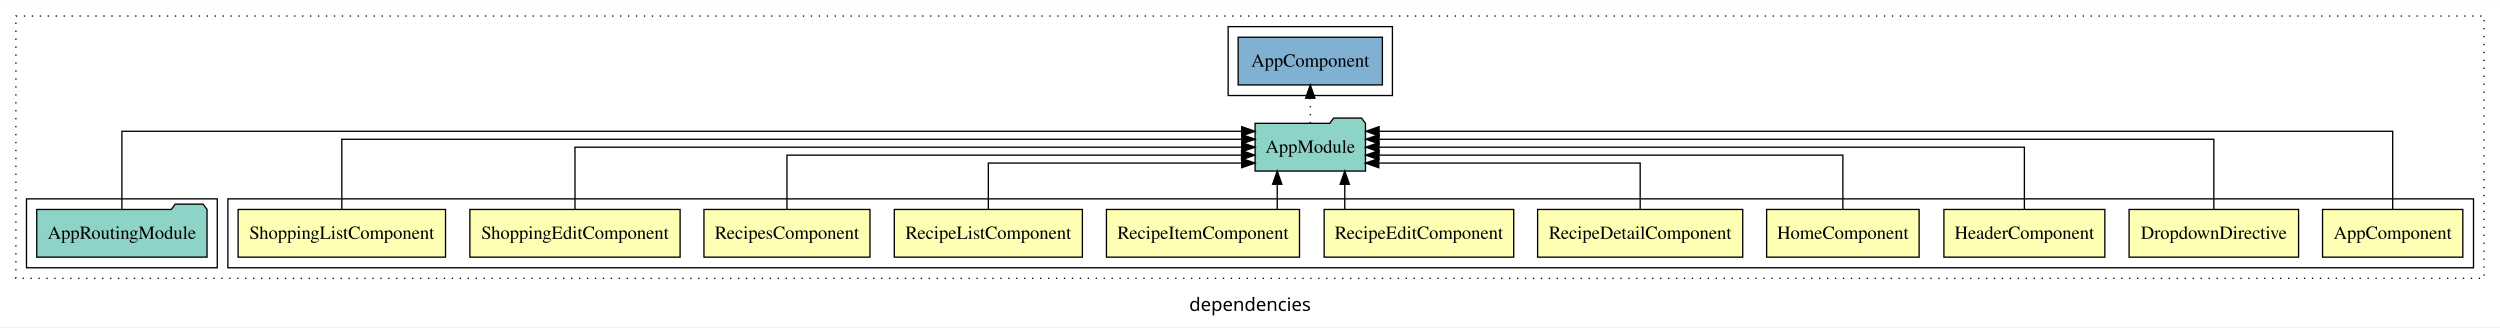
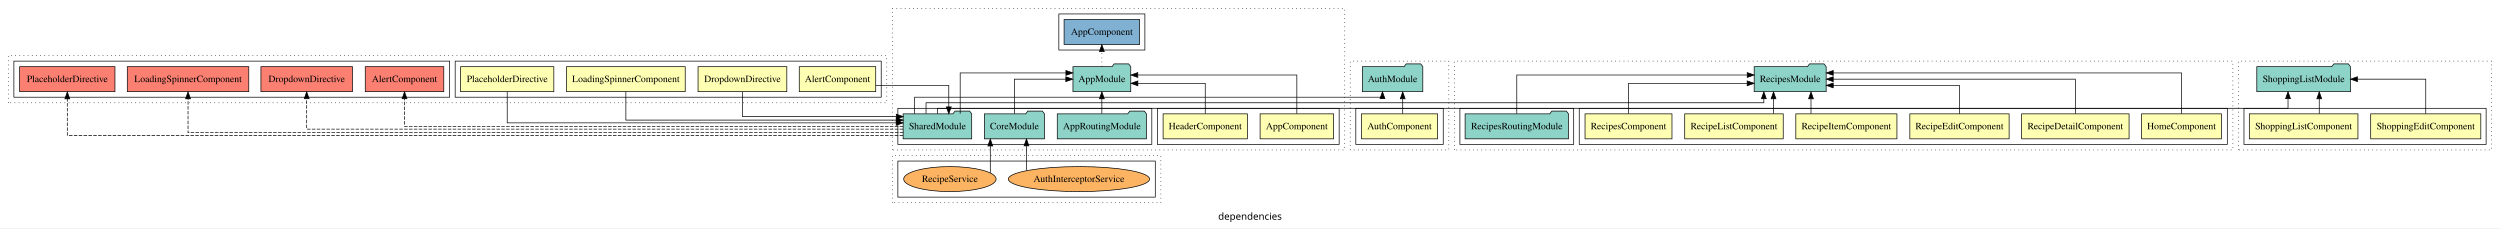
- <svg xmlns="http://www.w3.org/2000/svg" width="1887pt" height="247pt" viewBox="0.00 0.00 1887.00 246.80">
-   <g id="graph0" class="graph" transform="scale(1 1) rotate(0) translate(4 242.8)">
-     <polygon fill="white" stroke="transparent" points="-4,4 -4,-242.8 1883,-242.8 1883,4 -4,4" />
-     <text text-anchor="middle" x="939.5" y="-8.2" font-family="sans-serif" font-size="14.00">dependencies</text>
+ <svg xmlns="http://www.w3.org/2000/svg" width="3603pt" height="329pt" viewBox="0.00 0.00 3603.00 328.80">
+   <g id="graph0" class="graph" transform="scale(1 1) rotate(0) translate(4 324.8)">
+     <polygon fill="white" stroke="transparent" points="-4,4 -4,-324.8 3599,-324.8 3599,4 -4,4" />
+     <text text-anchor="middle" x="1797.5" y="-8.2" font-family="sans-serif" font-size="14.00">dependencies</text>
    <g id="clust1" class="cluster">
-       <polygon fill="none" stroke="black" stroke-dasharray="1,5" points="8,-32.8 8,-230.8 1871,-230.8 1871,-32.8 8,-32.8" />
+       <polygon fill="none" stroke="black" stroke-dasharray="1,5" points="1282,-108.8 1282,-312.8 1934,-312.8 1934,-108.8 1282,-108.8" />
    </g>
    <g id="clust2" class="cluster">
-       <polygon fill="none" stroke="black" points="168,-40.8 168,-92.8 1863,-92.8 1863,-40.8 168,-40.8" />
-     </g>
-     <g id="clust14" class="cluster">
-       <polygon fill="none" stroke="black" points="16,-40.8 16,-92.8 160,-92.8 160,-40.8 16,-40.8" />
+       <polygon fill="none" stroke="black" points="1664,-116.8 1664,-168.8 1926,-168.8 1926,-116.8 1664,-116.8" />
+     </g>
+     <g id="clust5" class="cluster">
+       <polygon fill="none" stroke="black" points="1290,-116.8 1290,-168.8 1656,-168.8 1656,-116.8 1290,-116.8" />
+     </g>
+     <g id="clust7" class="cluster">
+       <polygon fill="none" stroke="black" points="1522,-252.8 1522,-304.8 1646,-304.8 1646,-252.8 1522,-252.8" />
+     </g>
+     <g id="clust15" class="cluster">
+       <polygon fill="none" stroke="black" stroke-dasharray="1,5" points="1942,-108.8 1942,-236.8 2084,-236.8 2084,-108.8 1942,-108.8" />
    </g>
    <g id="clust16" class="cluster">
-       <polygon fill="none" stroke="black" points="923,-170.8 923,-222.8 1047,-222.8 1047,-170.8 923,-170.8" />
+       <polygon fill="none" stroke="black" points="1950,-116.8 1950,-168.8 2076,-168.8 2076,-116.8 1950,-116.8" />
+     </g>
+     <g id="clust22" class="cluster">
+       <polygon fill="none" stroke="black" stroke-dasharray="1,5" points="1282,-32.8 1282,-100.8 1669,-100.8 1669,-32.8 1282,-32.8" />
+     </g>
+     <g id="clust27" class="cluster">
+       <polygon fill="none" stroke="black" points="1290,-40.8 1290,-92.8 1661,-92.8 1661,-40.8 1290,-40.8" />
+     </g>
+     <g id="clust28" class="cluster">
+       <polygon fill="none" stroke="black" stroke-dasharray="1,5" points="2092,-108.8 2092,-236.8 3214,-236.8 3214,-108.8 2092,-108.8" />
+     </g>
+     <g id="clust29" class="cluster">
+       <polygon fill="none" stroke="black" points="2272,-116.8 2272,-168.8 3206,-168.8 3206,-116.8 2272,-116.8" />
+     </g>
+     <g id="clust36" class="cluster">
+       <polygon fill="none" stroke="black" points="2100,-116.8 2100,-168.8 2264,-168.8 2264,-116.8 2100,-116.8" />
+     </g>
+     <g id="clust46" class="cluster">
+       <polygon fill="none" stroke="black" stroke-dasharray="1,5" points="8,-176.8 8,-244.8 1274,-244.8 1274,-176.8 8,-176.8" />
+     </g>
+     <g id="clust47" class="cluster">
+       <polygon fill="none" stroke="black" points="652,-184.8 652,-236.8 1266,-236.8 1266,-184.8 652,-184.8" />
+     </g>
+     <g id="clust53" class="cluster">
+       <polygon fill="none" stroke="black" points="16,-184.8 16,-236.8 644,-236.8 644,-184.8 16,-184.8" />
+     </g>
+     <g id="clust56" class="cluster">
+       <polygon fill="none" stroke="black" stroke-dasharray="1,5" points="3222,-108.8 3222,-236.8 3587,-236.8 3587,-108.8 3222,-108.8" />
+     </g>
+     <g id="clust57" class="cluster">
+       <polygon fill="none" stroke="black" points="3230,-116.8 3230,-168.8 3579,-168.8 3579,-116.8 3230,-116.8" />
    </g>
    <g id="node1" class="node">
-       <polygon fill="#ffffb3" stroke="black" points="1854.94,-84.8 1749.06,-84.8 1749.06,-48.8 1854.94,-48.8 1854.94,-84.8" />
-       <text text-anchor="middle" x="1802" y="-62.6" font-family="Times,serif" font-size="14.00">AppComponent</text>
+       <polygon fill="#ffffb3" stroke="black" points="1917.94,-160.8 1812.06,-160.8 1812.06,-124.8 1917.94,-124.8 1917.94,-160.8" />
+       <text text-anchor="middle" x="1865" y="-138.6" font-family="Times,serif" font-size="14.00">AppComponent</text>
+     </g>
+     <g id="node3" class="node">
+       <polygon fill="#8dd3c7" stroke="black" points="1625.66,-228.8 1622.66,-232.8 1601.66,-232.8 1598.66,-228.8 1542.34,-228.8 1542.34,-192.8 1625.66,-192.8 1625.66,-228.8" />
+       <text text-anchor="middle" x="1584" y="-206.6" font-family="Times,serif" font-size="14.00">AppModule</text>
+     </g>
+     <g id="edge1" class="edge">
+       <path fill="none" stroke="black" d="M1865,-161.09C1865,-183.01 1865,-216.8 1865,-216.8 1865,-216.8 1635.77,-216.8 1635.77,-216.8" />
+       <polygon fill="black" stroke="black" points="1635.77,-213.3 1625.77,-216.8 1635.77,-220.3 1635.77,-213.3" />
+     </g>
+     <g id="node2" class="node">
+       <polygon fill="#ffffb3" stroke="black" points="1793.74,-160.8 1672.26,-160.8 1672.26,-124.8 1793.74,-124.8 1793.74,-160.8" />
+       <text text-anchor="middle" x="1733" y="-138.6" font-family="Times,serif" font-size="14.00">HeaderComponent</text>
+     </g>
+     <g id="edge2" class="edge">
+       <path fill="none" stroke="black" d="M1733,-161.07C1733,-179.36 1733,-204.8 1733,-204.8 1733,-204.8 1635.9,-204.8 1635.9,-204.8" />
+       <polygon fill="black" stroke="black" points="1635.9,-201.3 1625.9,-204.8 1635.9,-208.3 1635.9,-201.3" />
+     </g>
+     <g id="node7" class="node">
+       <polygon fill="#80b1d3" stroke="black" points="1638.44,-296.8 1529.56,-296.8 1529.56,-260.8 1638.44,-260.8 1638.44,-296.8" />
+       <text text-anchor="middle" x="1584" y="-274.6" font-family="Times,serif" font-size="14.00">AppComponent </text>
+     </g>
+     <g id="edge6" class="edge">
+       <path fill="none" stroke="black" stroke-dasharray="1,5" d="M1584,-229.02C1584,-229.02 1584,-250.53 1584,-250.53" />
+       <polygon fill="black" stroke="black" points="1580.5,-250.53 1584,-260.53 1587.5,-250.53 1580.5,-250.53" />
+     </g>
+     <g id="node4" class="node">
+       <polygon fill="#8dd3c7" stroke="black" points="1648.27,-160.8 1645.27,-164.8 1624.27,-164.8 1621.27,-160.8 1519.73,-160.8 1519.73,-124.8 1648.27,-124.8 1648.27,-160.8" />
+       <text text-anchor="middle" x="1584" y="-138.6" font-family="Times,serif" font-size="14.00">AppRoutingModule</text>
+     </g>
+     <g id="edge3" class="edge">
+       <path fill="none" stroke="black" d="M1584,-161.02C1584,-161.02 1584,-182.53 1584,-182.53" />
+       <polygon fill="black" stroke="black" points="1580.5,-182.53 1584,-192.53 1587.5,-182.53 1580.5,-182.53" />
+     </g>
+     <g id="node5" class="node">
+       <polygon fill="#8dd3c7" stroke="black" points="1501.26,-160.8 1498.26,-164.8 1477.26,-164.8 1474.26,-160.8 1414.74,-160.8 1414.74,-124.8 1501.26,-124.8 1501.26,-160.8" />
+       <text text-anchor="middle" x="1458" y="-138.6" font-family="Times,serif" font-size="14.00">CoreModule</text>
+     </g>
+     <g id="edge4" class="edge">
+       <path fill="none" stroke="black" d="M1458,-161.02C1458,-181.17 1458,-210.8 1458,-210.8 1458,-210.8 1532.04,-210.8 1532.04,-210.8" />
+       <polygon fill="black" stroke="black" points="1532.04,-214.3 1542.04,-210.8 1532.04,-207.3 1532.04,-214.3" />
+     </g>
+     <g id="node6" class="node">
+       <polygon fill="#8dd3c7" stroke="black" points="1396.42,-160.8 1393.42,-164.8 1372.42,-164.8 1369.42,-160.8 1297.58,-160.8 1297.58,-124.8 1396.42,-124.8 1396.42,-160.8" />
+       <text text-anchor="middle" x="1347" y="-138.6" font-family="Times,serif" font-size="14.00">SharedModule</text>
+     </g>
+     <g id="edge5" class="edge">
+       <path fill="none" stroke="black" d="M1379.81,-161.05C1379.81,-183.82 1379.81,-219.8 1379.81,-219.8 1379.81,-219.8 1532.19,-219.8 1532.19,-219.8" />
+       <polygon fill="black" stroke="black" points="1532.19,-223.3 1542.19,-219.8 1532.19,-216.3 1532.19,-223.3" />
+     </g>
+     <g id="node9" class="node">
+       <polygon fill="#8dd3c7" stroke="black" points="2046.55,-228.8 2043.55,-232.8 2022.55,-232.8 2019.55,-228.8 1959.45,-228.8 1959.45,-192.8 2046.55,-192.8 2046.55,-228.8" />
+       <text text-anchor="middle" x="2003" y="-206.6" font-family="Times,serif" font-size="14.00">AuthModule</text>
+     </g>
+     <g id="edge8" class="edge">
+       <path fill="none" stroke="black" d="M1314.19,-160.86C1314.19,-172.24 1314.19,-184.8 1314.19,-184.8 1314.19,-184.8 1988.41,-184.8 1988.41,-184.8 1988.41,-184.8 1988.41,-185.59 1988.41,-185.59" />
+       <polygon fill="black" stroke="black" points="1984.91,-182.74 1988.41,-192.74 1991.91,-182.74 1984.91,-182.74" />
+     </g>
+     <g id="node18" class="node">
+       <polygon fill="#8dd3c7" stroke="black" points="2627.87,-228.8 2624.87,-232.8 2603.87,-232.8 2600.87,-228.8 2524.13,-228.8 2524.13,-192.8 2627.87,-192.8 2627.87,-228.8" />
+       <text text-anchor="middle" x="2576" y="-206.6" font-family="Times,serif" font-size="14.00">RecipesModule</text>
+     </g>
+     <g id="edge18" class="edge">
+       <path fill="none" stroke="black" d="M1330.6,-160.99C1330.6,-169.08 1330.6,-176.8 1330.6,-176.8 1330.6,-176.8 2538.04,-176.8 2538.04,-176.8 2538.04,-176.8 2538.04,-182.61 2538.04,-182.61" />
+       <polygon fill="black" stroke="black" points="2534.54,-182.61 2538.04,-192.61 2541.54,-182.61 2534.54,-182.61" />
+     </g>
+     <g id="node24" class="node">
+       <polygon fill="#fb8072" stroke="black" points="635.6,-228.8 522.4,-228.8 522.4,-192.8 635.6,-192.8 635.6,-228.8" />
+       <text text-anchor="middle" x="579" y="-206.6" font-family="Times,serif" font-size="14.00">AlertComponent </text>
+     </g>
+     <g id="edge23" class="edge">
+       <path fill="none" stroke="black" stroke-dasharray="5,2" d="M1297.5,-142.8C1127.65,-142.8 579,-142.8 579,-142.8 579,-142.8 579,-182.58 579,-182.58" />
+       <polygon fill="black" stroke="black" points="575.5,-182.58 579,-192.58 582.5,-182.58 575.5,-182.58" />
+     </g>
+     <g id="node25" class="node">
+       <polygon fill="#fb8072" stroke="black" points="503.96,-228.8 372.04,-228.8 372.04,-192.8 503.96,-192.8 503.96,-228.8" />
+       <text text-anchor="middle" x="438" y="-206.6" font-family="Times,serif" font-size="14.00">DropdownDirective </text>
+     </g>
+     <g id="edge24" class="edge">
+       <path fill="none" stroke="black" stroke-dasharray="5,2" d="M1297.48,-138.8C1107.79,-138.8 438,-138.8 438,-138.8 438,-138.8 438,-182.63 438,-182.63" />
+       <polygon fill="black" stroke="black" points="434.5,-182.63 438,-192.63 441.5,-182.63 434.5,-182.63" />
+     </g>
+     <g id="node26" class="node">
+       <polygon fill="#fb8072" stroke="black" points="354.54,-228.8 179.46,-228.8 179.46,-192.8 354.54,-192.8 354.54,-228.8" />
+       <text text-anchor="middle" x="267" y="-206.6" font-family="Times,serif" font-size="14.00">LoadingSpinnerComponent </text>
+     </g>
+     <g id="edge25" class="edge">
+       <path fill="none" stroke="black" stroke-dasharray="5,2" d="M1297.79,-133.8C1086.51,-133.8 267,-133.8 267,-133.8 267,-133.8 267,-182.55 267,-182.55" />
+       <polygon fill="black" stroke="black" points="263.5,-182.55 267,-192.55 270.5,-182.55 263.5,-182.55" />
+     </g>
+     <g id="node27" class="node">
+       <polygon fill="#fb8072" stroke="black" points="161.67,-228.8 24.33,-228.8 24.33,-192.8 161.67,-192.8 161.67,-228.8" />
+       <text text-anchor="middle" x="93" y="-206.6" font-family="Times,serif" font-size="14.00">PlaceholderDirective </text>
+     </g>
+     <g id="edge26" class="edge">
+       <path fill="none" stroke="black" stroke-dasharray="5,2" d="M1297.46,-129.8C1064.92,-129.8 93,-129.8 93,-129.8 93,-129.8 93,-182.42 93,-182.42" />
+       <polygon fill="black" stroke="black" points="89.5,-182.42 93,-192.42 96.5,-182.42 89.5,-182.42" />
+     </g>
+     <g id="node30" class="node">
+       <polygon fill="#8dd3c7" stroke="black" points="3383.5,-228.8 3380.5,-232.8 3359.5,-232.8 3356.5,-228.8 3248.5,-228.8 3248.5,-192.8 3383.5,-192.8 3383.5,-228.8" />
+       <text text-anchor="middle" x="3316" y="-206.6" font-family="Times,serif" font-size="14.00">ShoppingListModule</text>
+     </g>
+     <g id="edge29" class="edge">
+       <path fill="none" stroke="black" d="M1347,-160.86C1347,-165.29 1347,-168.8 1347,-168.8 1347,-168.8 3293.5,-168.8 3293.5,-168.8 3293.5,-168.8 3293.5,-182.74 3293.5,-182.74" />
+       <polygon fill="black" stroke="black" points="3290,-182.74 3293.5,-192.74 3297,-182.74 3290,-182.74" />
+     </g>
+     <g id="node8" class="node">
+       <polygon fill="#ffffb3" stroke="black" points="2067.83,-160.8 1958.17,-160.8 1958.17,-124.8 2067.83,-124.8 2067.83,-160.8" />
+       <text text-anchor="middle" x="2013" y="-138.6" font-family="Times,serif" font-size="14.00">AuthComponent</text>
+     </g>
+     <g id="edge7" class="edge">
+       <path fill="none" stroke="black" d="M2017.59,-161.02C2017.59,-161.02 2017.59,-182.53 2017.59,-182.53" />
+       <polygon fill="black" stroke="black" points="2014.09,-182.53 2017.59,-192.53 2021.09,-182.53 2014.09,-182.53" />
+     </g>
+     <g id="node10" class="node">
+       <ellipse fill="#fdb462" stroke="black" cx="1551" cy="-66.8" rx="101.82" ry="18" />
+       <text text-anchor="middle" x="1551" y="-62.6" font-family="Times,serif" font-size="14.00">AuthInterceptorService</text>
+     </g>
+     <g id="edge9" class="edge">
+       <path fill="none" stroke="black" d="M1475.36,-79.01C1475.36,-79.01 1475.36,-114.66 1475.36,-114.66" />
+       <polygon fill="black" stroke="black" points="1471.86,-114.66 1475.36,-124.66 1478.86,-114.66 1471.86,-114.66" />
+     </g>
+     <g id="node11" class="node">
+       <ellipse fill="#fdb462" stroke="black" cx="1365" cy="-66.8" rx="66.61" ry="18" />
+       <text text-anchor="middle" x="1365" y="-62.6" font-family="Times,serif" font-size="14.00">RecipeService</text>
+     </g>
+     <g id="edge10" class="edge">
+       <path fill="none" stroke="black" d="M1423.21,-75.82C1423.21,-75.82 1423.21,-114.54 1423.21,-114.54" />
+       <polygon fill="black" stroke="black" points="1419.71,-114.54 1423.21,-124.54 1426.71,-114.54 1419.71,-114.54" />
    </g>
    <g id="node12" class="node">
-       <polygon fill="#8dd3c7" stroke="black" points="1026.66,-149.8 1023.66,-153.8 1002.66,-153.8 999.66,-149.8 943.34,-149.8 943.34,-113.8 1026.66,-113.8 1026.66,-149.8" />
-       <text text-anchor="middle" x="985" y="-127.6" font-family="Times,serif" font-size="14.00">AppModule</text>
-     </g>
-     <g id="edge1" class="edge">
-       <path fill="none" stroke="black" d="M1802,-85.05C1802,-107.82 1802,-143.8 1802,-143.8 1802,-143.8 1036.92,-143.8 1036.92,-143.8" />
-       <polygon fill="black" stroke="black" points="1036.92,-140.3 1026.92,-143.8 1036.92,-147.3 1036.92,-140.3" />
-     </g>
-     <g id="node2" class="node">
-       <polygon fill="#ffffb3" stroke="black" points="1730.96,-84.8 1603.04,-84.8 1603.04,-48.8 1730.96,-48.8 1730.96,-84.8" />
-       <text text-anchor="middle" x="1667" y="-62.6" font-family="Times,serif" font-size="14.00">DropdownDirective</text>
-     </g>
-     <g id="edge2" class="edge">
-       <path fill="none" stroke="black" d="M1667,-85.08C1667,-106.12 1667,-137.8 1667,-137.8 1667,-137.8 1036.89,-137.8 1036.89,-137.8" />
-       <polygon fill="black" stroke="black" points="1036.89,-134.3 1026.89,-137.8 1036.89,-141.3 1036.89,-134.3" />
-     </g>
-     <g id="node3" class="node">
-       <polygon fill="#ffffb3" stroke="black" points="1584.74,-84.8 1463.26,-84.8 1463.26,-48.8 1584.74,-48.8 1584.74,-84.8" />
-       <text text-anchor="middle" x="1524" y="-62.6" font-family="Times,serif" font-size="14.00">HeaderComponent</text>
-     </g>
-     <g id="edge3" class="edge">
-       <path fill="none" stroke="black" d="M1524,-84.91C1524,-104.14 1524,-131.8 1524,-131.8 1524,-131.8 1036.85,-131.8 1036.85,-131.8" />
-       <polygon fill="black" stroke="black" points="1036.85,-128.3 1026.85,-131.8 1036.85,-135.3 1036.85,-128.3" />
-     </g>
-     <g id="node4" class="node">
-       <polygon fill="#ffffb3" stroke="black" points="1444.55,-84.8 1329.45,-84.8 1329.45,-48.8 1444.55,-48.8 1444.55,-84.8" />
-       <text text-anchor="middle" x="1387" y="-62.6" font-family="Times,serif" font-size="14.00">HomeComponent</text>
-     </g>
-     <g id="edge4" class="edge">
-       <path fill="none" stroke="black" d="M1387,-84.82C1387,-102.17 1387,-125.8 1387,-125.8 1387,-125.8 1036.88,-125.8 1036.88,-125.8" />
-       <polygon fill="black" stroke="black" points="1036.88,-122.3 1026.88,-125.8 1036.88,-129.3 1036.88,-122.3" />
-     </g>
-     <g id="node5" class="node">
-       <polygon fill="#ffffb3" stroke="black" points="1311.41,-84.8 1156.59,-84.8 1156.59,-48.8 1311.41,-48.8 1311.41,-84.8" />
-       <text text-anchor="middle" x="1234" y="-62.6" font-family="Times,serif" font-size="14.00">RecipeDetailComponent</text>
-     </g>
-     <g id="edge5" class="edge">
-       <path fill="none" stroke="black" d="M1234,-85.04C1234,-100.37 1234,-119.8 1234,-119.8 1234,-119.8 1036.68,-119.8 1036.68,-119.8" />
-       <polygon fill="black" stroke="black" points="1036.68,-116.3 1026.68,-119.8 1036.68,-123.3 1036.68,-116.3" />
-     </g>
-     <g id="node6" class="node">
-       <polygon fill="#ffffb3" stroke="black" points="1138.54,-84.8 995.46,-84.8 995.46,-48.8 1138.54,-48.8 1138.54,-84.8" />
-       <text text-anchor="middle" x="1067" y="-62.6" font-family="Times,serif" font-size="14.00">RecipeEditComponent</text>
-     </g>
-     <g id="edge6" class="edge">
-       <path fill="none" stroke="black" d="M1011.03,-84.91C1011.03,-84.91 1011.03,-103.79 1011.03,-103.79" />
-       <polygon fill="black" stroke="black" points="1007.53,-103.79 1011.03,-113.79 1014.53,-103.79 1007.53,-103.79" />
-     </g>
-     <g id="node7" class="node">
-       <polygon fill="#ffffb3" stroke="black" points="976.86,-84.8 831.14,-84.8 831.14,-48.8 976.86,-48.8 976.86,-84.8" />
-       <text text-anchor="middle" x="904" y="-62.6" font-family="Times,serif" font-size="14.00">RecipeItemComponent</text>
-     </g>
-     <g id="edge7" class="edge">
-       <path fill="none" stroke="black" d="M960.05,-84.91C960.05,-84.91 960.05,-103.79 960.05,-103.79" />
-       <polygon fill="black" stroke="black" points="956.55,-103.79 960.05,-113.79 963.55,-103.79 956.55,-103.79" />
-     </g>
-     <g id="node8" class="node">
-       <polygon fill="#ffffb3" stroke="black" points="812.98,-84.8 671.02,-84.8 671.02,-48.8 812.98,-48.8 812.98,-84.8" />
-       <text text-anchor="middle" x="742" y="-62.6" font-family="Times,serif" font-size="14.00">RecipeListComponent</text>
-     </g>
-     <g id="edge8" class="edge">
-       <path fill="none" stroke="black" d="M742,-85.04C742,-100.37 742,-119.8 742,-119.8 742,-119.8 933.23,-119.8 933.23,-119.8" />
-       <polygon fill="black" stroke="black" points="933.23,-123.3 943.23,-119.8 933.23,-116.3 933.23,-123.3" />
-     </g>
-     <g id="node9" class="node">
-       <polygon fill="#ffffb3" stroke="black" points="652.65,-84.8 527.35,-84.8 527.35,-48.8 652.65,-48.8 652.65,-84.8" />
-       <text text-anchor="middle" x="590" y="-62.6" font-family="Times,serif" font-size="14.00">RecipesComponent</text>
-     </g>
-     <g id="edge9" class="edge">
-       <path fill="none" stroke="black" d="M590,-84.82C590,-102.17 590,-125.8 590,-125.8 590,-125.8 933.1,-125.8 933.1,-125.8" />
-       <polygon fill="black" stroke="black" points="933.1,-129.3 943.1,-125.8 933.1,-122.3 933.1,-129.3" />
-     </g>
-     <g id="node10" class="node">
-       <polygon fill="#ffffb3" stroke="black" points="509.34,-84.8 350.66,-84.8 350.66,-48.8 509.34,-48.8 509.34,-84.8" />
-       <text text-anchor="middle" x="430" y="-62.6" font-family="Times,serif" font-size="14.00">ShoppingEditComponent</text>
-     </g>
-     <g id="edge10" class="edge">
-       <path fill="none" stroke="black" d="M430,-84.91C430,-104.14 430,-131.8 430,-131.8 430,-131.8 933.28,-131.8 933.28,-131.8" />
-       <polygon fill="black" stroke="black" points="933.28,-135.3 943.28,-131.8 933.28,-128.3 933.28,-135.3" />
-     </g>
-     <g id="node11" class="node">
-       <polygon fill="#ffffb3" stroke="black" points="332.28,-84.8 175.72,-84.8 175.72,-48.8 332.28,-48.8 332.28,-84.8" />
-       <text text-anchor="middle" x="254" y="-62.6" font-family="Times,serif" font-size="14.00">ShoppingListComponent</text>
+       <polygon fill="#ffffb3" stroke="black" points="3197.55,-160.8 3082.45,-160.8 3082.45,-124.8 3197.55,-124.8 3197.55,-160.8" />
+       <text text-anchor="middle" x="3140" y="-138.6" font-family="Times,serif" font-size="14.00">HomeComponent</text>
    </g>
    <g id="edge11" class="edge">
-       <path fill="none" stroke="black" d="M254,-85.08C254,-106.12 254,-137.8 254,-137.8 254,-137.8 933.34,-137.8 933.34,-137.8" />
-       <polygon fill="black" stroke="black" points="933.34,-141.3 943.34,-137.8 933.34,-134.3 933.34,-141.3" />
+       <path fill="none" stroke="black" d="M3140,-161.05C3140,-183.82 3140,-219.8 3140,-219.8 3140,-219.8 2638.05,-219.8 2638.05,-219.8" />
+       <polygon fill="black" stroke="black" points="2638.05,-216.3 2628.05,-219.8 2638.05,-223.3 2638.05,-216.3" />
+     </g>
+     <g id="node13" class="node">
+       <polygon fill="#ffffb3" stroke="black" points="3064.41,-160.8 2909.59,-160.8 2909.59,-124.8 3064.41,-124.8 3064.41,-160.8" />
+       <text text-anchor="middle" x="2987" y="-138.6" font-family="Times,serif" font-size="14.00">RecipeDetailComponent</text>
+     </g>
+     <g id="edge12" class="edge">
+       <path fill="none" stroke="black" d="M2987,-161.02C2987,-181.17 2987,-210.8 2987,-210.8 2987,-210.8 2638.05,-210.8 2638.05,-210.8" />
+       <polygon fill="black" stroke="black" points="2638.05,-207.3 2628.05,-210.8 2638.05,-214.3 2638.05,-207.3" />
    </g>
    <g id="node14" class="node">
-       <polygon fill="#80b1d3" stroke="black" points="1039.44,-214.8 930.56,-214.8 930.56,-178.8 1039.44,-178.8 1039.44,-214.8" />
-       <text text-anchor="middle" x="985" y="-192.6" font-family="Times,serif" font-size="14.00">AppComponent </text>
+       <polygon fill="#ffffb3" stroke="black" points="2891.54,-160.8 2748.46,-160.8 2748.46,-124.8 2891.54,-124.8 2891.54,-160.8" />
+       <text text-anchor="middle" x="2820" y="-138.6" font-family="Times,serif" font-size="14.00">RecipeEditComponent</text>
    </g>
    <g id="edge13" class="edge">
-       <path fill="none" stroke="black" stroke-dasharray="1,5" d="M985,-149.91C985,-149.91 985,-168.79 985,-168.79" />
-       <polygon fill="black" stroke="black" points="981.5,-168.79 985,-178.79 988.5,-168.79 981.5,-168.79" />
-     </g>
-     <g id="node13" class="node">
-       <polygon fill="#8dd3c7" stroke="black" points="152.27,-84.8 149.27,-88.8 128.27,-88.8 125.27,-84.8 23.73,-84.8 23.73,-48.8 152.27,-48.8 152.27,-84.8" />
-       <text text-anchor="middle" x="88" y="-62.6" font-family="Times,serif" font-size="14.00">AppRoutingModule</text>
-     </g>
-     <g id="edge12" class="edge">
-       <path fill="none" stroke="black" d="M88,-85.05C88,-107.82 88,-143.8 88,-143.8 88,-143.8 933.24,-143.8 933.24,-143.8" />
-       <polygon fill="black" stroke="black" points="933.24,-147.3 943.24,-143.8 933.24,-140.3 933.24,-147.3" />
+       <path fill="none" stroke="black" d="M2820,-160.82C2820,-178.17 2820,-201.8 2820,-201.8 2820,-201.8 2638.04,-201.8 2638.04,-201.8" />
+       <polygon fill="black" stroke="black" points="2638.04,-198.3 2628.04,-201.8 2638.04,-205.3 2638.04,-198.3" />
+     </g>
+     <g id="node15" class="node">
+       <polygon fill="#ffffb3" stroke="black" points="2729.86,-160.8 2584.14,-160.8 2584.14,-124.8 2729.86,-124.8 2729.86,-160.8" />
+       <text text-anchor="middle" x="2657" y="-138.6" font-family="Times,serif" font-size="14.00">RecipeItemComponent</text>
+     </g>
+     <g id="edge14" class="edge">
+       <path fill="none" stroke="black" d="M2606,-161.02C2606,-161.02 2606,-182.53 2606,-182.53" />
+       <polygon fill="black" stroke="black" points="2602.5,-182.53 2606,-192.53 2609.5,-182.53 2602.5,-182.53" />
+     </g>
+     <g id="node16" class="node">
+       <polygon fill="#ffffb3" stroke="black" points="2565.98,-160.8 2424.02,-160.8 2424.02,-124.8 2565.98,-124.8 2565.98,-160.8" />
+       <text text-anchor="middle" x="2495" y="-138.6" font-family="Times,serif" font-size="14.00">RecipeListComponent</text>
+     </g>
+     <g id="edge15" class="edge">
+       <path fill="none" stroke="black" d="M2552.02,-161.02C2552.02,-161.02 2552.02,-182.53 2552.02,-182.53" />
+       <polygon fill="black" stroke="black" points="2548.52,-182.53 2552.02,-192.53 2555.52,-182.53 2548.52,-182.53" />
+     </g>
+     <g id="node17" class="node">
+       <polygon fill="#ffffb3" stroke="black" points="2405.65,-160.8 2280.35,-160.8 2280.35,-124.8 2405.65,-124.8 2405.65,-160.8" />
+       <text text-anchor="middle" x="2343" y="-138.6" font-family="Times,serif" font-size="14.00">RecipesComponent</text>
+     </g>
+     <g id="edge16" class="edge">
+       <path fill="none" stroke="black" d="M2343,-161.07C2343,-179.36 2343,-204.8 2343,-204.8 2343,-204.8 2514,-204.8 2514,-204.8" />
+       <polygon fill="black" stroke="black" points="2514,-208.3 2524,-204.8 2514,-201.3 2514,-208.3" />
+     </g>
+     <g id="node19" class="node">
+       <polygon fill="#8dd3c7" stroke="black" points="2256.48,-160.8 2253.48,-164.8 2232.48,-164.8 2229.48,-160.8 2107.52,-160.8 2107.52,-124.8 2256.48,-124.8 2256.48,-160.8" />
+       <text text-anchor="middle" x="2182" y="-138.6" font-family="Times,serif" font-size="14.00">RecipesRoutingModule</text>
+     </g>
+     <g id="edge17" class="edge">
+       <path fill="none" stroke="black" d="M2182,-161.09C2182,-183.01 2182,-216.8 2182,-216.8 2182,-216.8 2514.09,-216.8 2514.09,-216.8" />
+       <polygon fill="black" stroke="black" points="2514.09,-220.3 2524.09,-216.8 2514.09,-213.3 2514.09,-220.3" />
+     </g>
+     <g id="node20" class="node">
+       <polygon fill="#ffffb3" stroke="black" points="1258.1,-228.8 1147.9,-228.8 1147.9,-192.8 1258.1,-192.8 1258.1,-228.8" />
+       <text text-anchor="middle" x="1203" y="-206.6" font-family="Times,serif" font-size="14.00">AlertComponent</text>
+     </g>
+     <g id="edge19" class="edge">
+       <path fill="none" stroke="black" d="M1258.2,-201.8C1304.6,-201.8 1363.4,-201.8 1363.4,-201.8 1363.4,-201.8 1363.4,-170.82 1363.4,-170.82" />
+       <polygon fill="black" stroke="black" points="1366.9,-170.82 1363.4,-160.82 1359.9,-170.82 1366.9,-170.82" />
+     </g>
+     <g id="node21" class="node">
+       <polygon fill="#ffffb3" stroke="black" points="1129.96,-228.8 1002.04,-228.8 1002.04,-192.8 1129.96,-192.8 1129.96,-228.8" />
+       <text text-anchor="middle" x="1066" y="-206.6" font-family="Times,serif" font-size="14.00">DropdownDirective</text>
+     </g>
+     <g id="edge20" class="edge">
+       <path fill="none" stroke="black" d="M1066,-192.52C1066,-176.85 1066,-156.8 1066,-156.8 1066,-156.8 1287.73,-156.8 1287.73,-156.8" />
+       <polygon fill="black" stroke="black" points="1287.73,-160.3 1297.73,-156.8 1287.73,-153.3 1287.73,-160.3" />
+     </g>
+     <g id="node22" class="node">
+       <polygon fill="#ffffb3" stroke="black" points="983.54,-228.8 812.46,-228.8 812.46,-192.8 983.54,-192.8 983.54,-228.8" />
+       <text text-anchor="middle" x="898" y="-206.6" font-family="Times,serif" font-size="14.00">LoadingSpinnerComponent</text>
+     </g>
+     <g id="edge21" class="edge">
+       <path fill="none" stroke="black" d="M898,-192.78C898,-175.43 898,-151.8 898,-151.8 898,-151.8 1287.66,-151.8 1287.66,-151.8" />
+       <polygon fill="black" stroke="black" points="1287.66,-155.3 1297.66,-151.8 1287.66,-148.3 1287.66,-155.3" />
+     </g>
+     <g id="node23" class="node">
+       <polygon fill="#ffffb3" stroke="black" points="794.17,-228.8 659.83,-228.8 659.83,-192.8 794.17,-192.8 794.17,-228.8" />
+       <text text-anchor="middle" x="727" y="-206.6" font-family="Times,serif" font-size="14.00">PlaceholderDirective</text>
+     </g>
+     <g id="edge22" class="edge">
+       <path fill="none" stroke="black" d="M727,-192.58C727,-173.97 727,-147.8 727,-147.8 727,-147.8 1287.57,-147.8 1287.57,-147.8" />
+       <polygon fill="black" stroke="black" points="1287.57,-151.3 1297.57,-147.8 1287.57,-144.3 1287.57,-151.3" />
+     </g>
+     <g id="node28" class="node">
+       <polygon fill="#ffffb3" stroke="black" points="3571.34,-160.8 3412.66,-160.8 3412.66,-124.8 3571.34,-124.8 3571.34,-160.8" />
+       <text text-anchor="middle" x="3492" y="-138.6" font-family="Times,serif" font-size="14.00">ShoppingEditComponent</text>
+     </g>
+     <g id="edge27" class="edge">
+       <path fill="none" stroke="black" d="M3492,-161.02C3492,-181.17 3492,-210.8 3492,-210.8 3492,-210.8 3393.54,-210.8 3393.54,-210.8" />
+       <polygon fill="black" stroke="black" points="3393.54,-207.3 3383.54,-210.8 3393.54,-214.3 3393.54,-207.3" />
+     </g>
+     <g id="node29" class="node">
+       <polygon fill="#ffffb3" stroke="black" points="3394.28,-160.8 3237.72,-160.8 3237.72,-124.8 3394.28,-124.8 3394.28,-160.8" />
+       <text text-anchor="middle" x="3316" y="-138.6" font-family="Times,serif" font-size="14.00">ShoppingListComponent</text>
+     </g>
+     <g id="edge28" class="edge">
+       <path fill="none" stroke="black" d="M3338.5,-161.02C3338.5,-161.02 3338.5,-182.53 3338.5,-182.53" />
+       <polygon fill="black" stroke="black" points="3335,-182.53 3338.5,-192.53 3342,-182.53 3335,-182.53" />
    </g>
  </g>
</svg>
